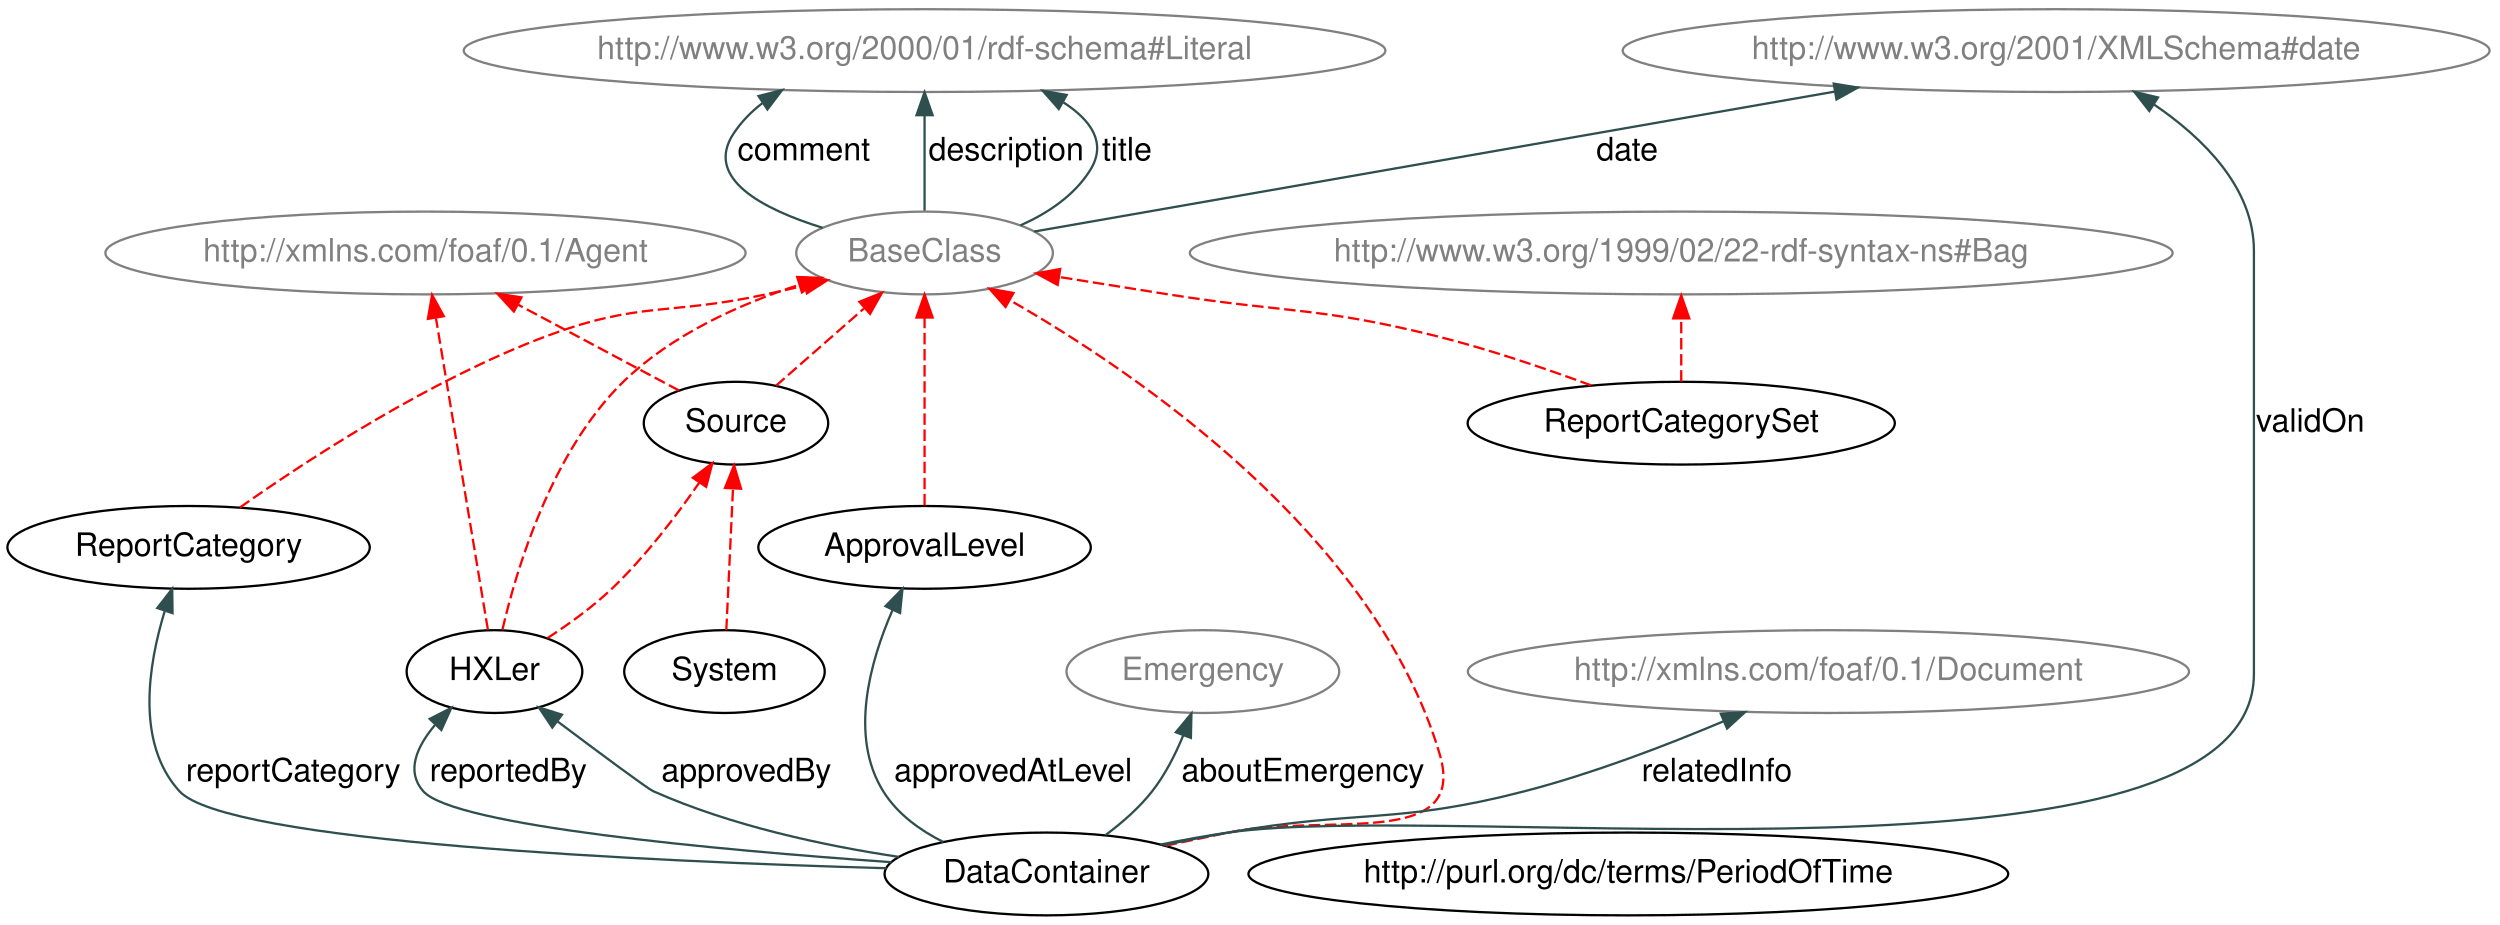
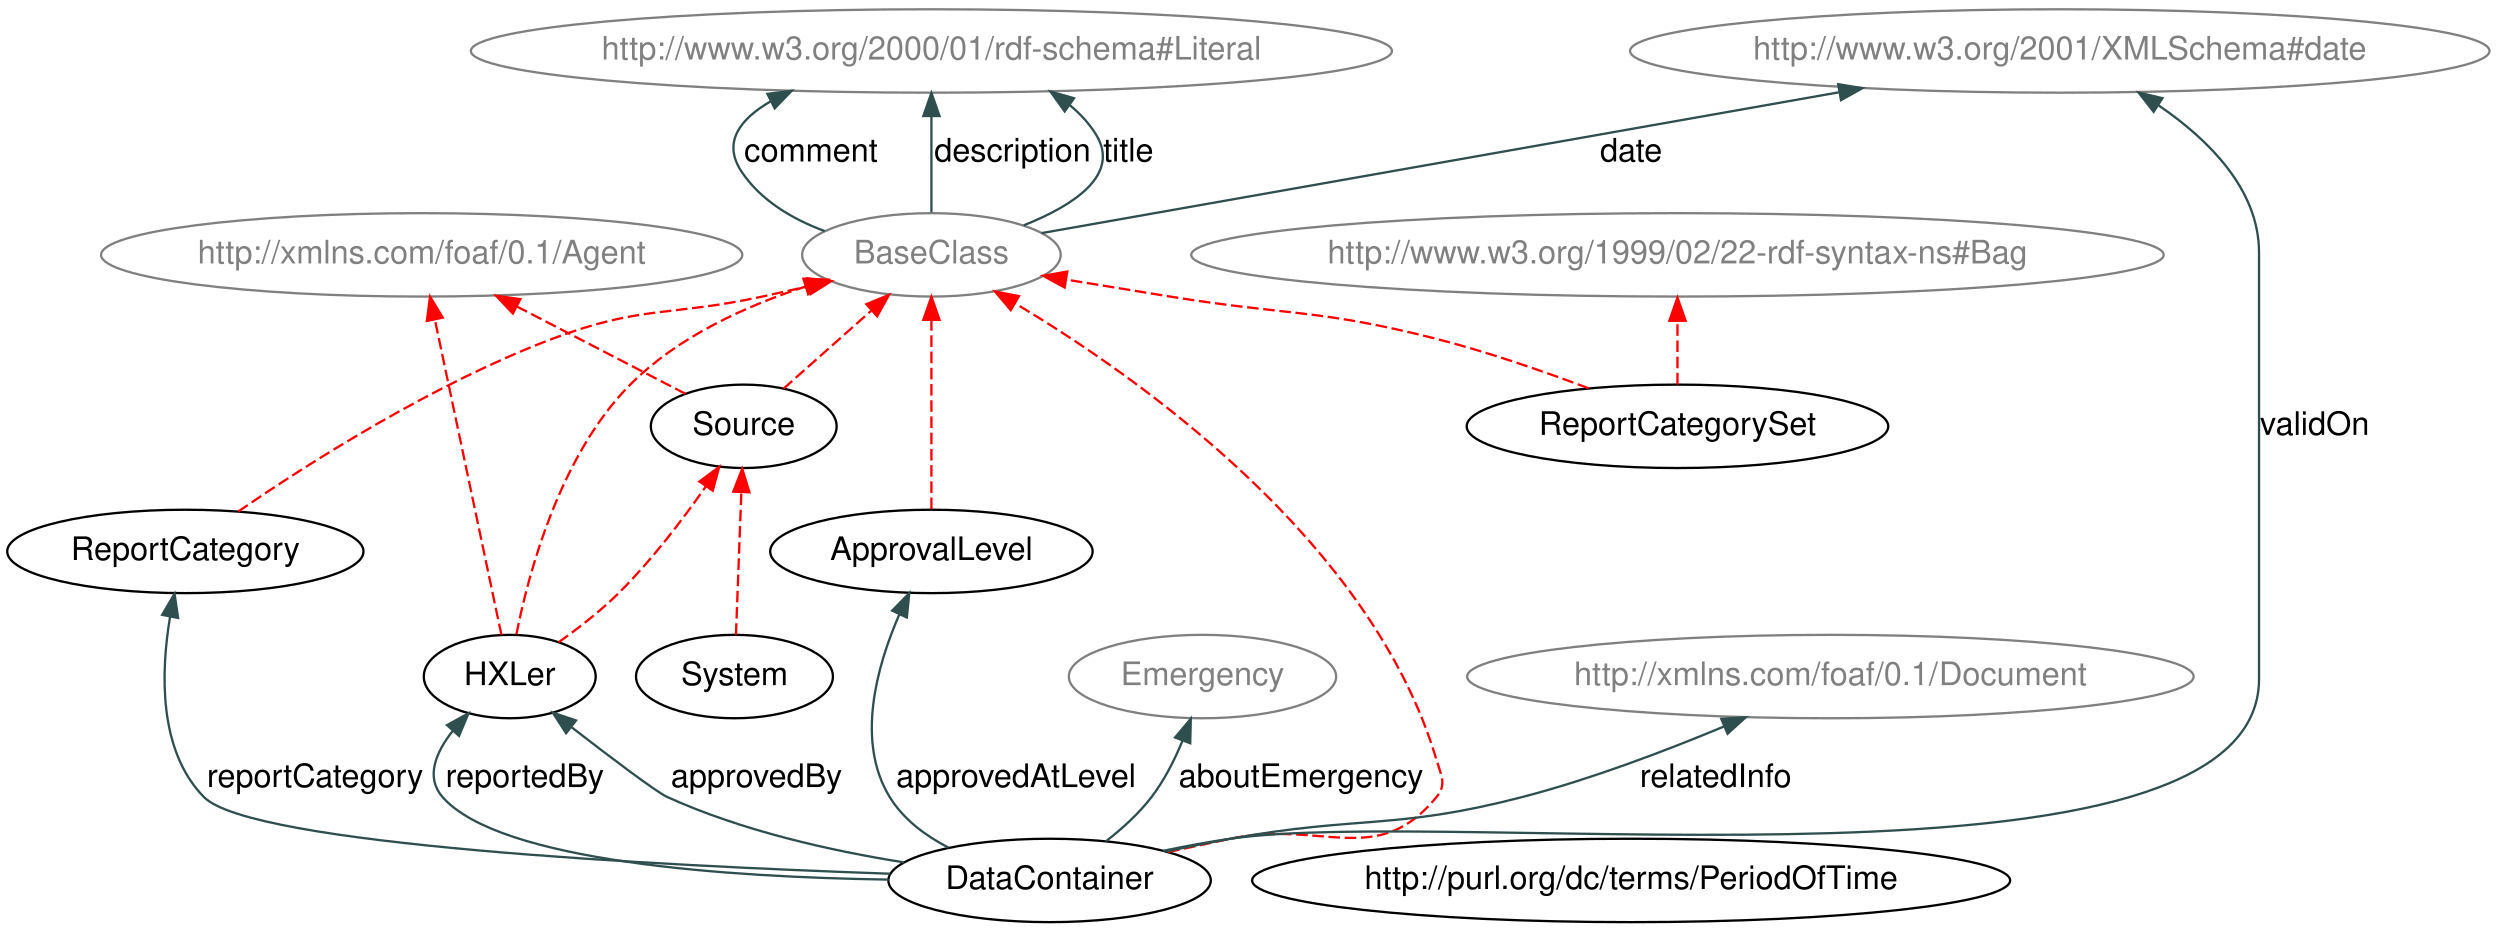
- <svg xmlns="http://www.w3.org/2000/svg" xmlns:xlink="http://www.w3.org/1999/xlink" width="1087pt" height="402pt" viewBox="0.00 0.00 1087.00 402.00">
+ <svg xmlns="http://www.w3.org/2000/svg" xmlns:xlink="http://www.w3.org/1999/xlink" width="1079pt" height="402pt" viewBox="0.00 0.00 1079.00 402.00">
  <g id="graph1" class="graph" transform="scale(1 1) rotate(0) translate(4 398)">
-     <polygon fill="white" stroke="white" points="-4,5 -4,-398 1084,-398 1084,5 -4,5" />
+     <polygon fill="white" stroke="white" points="-4,5 -4,-398 1076,-398 1076,5 -4,5" />
    <g id="node1" class="node">
      <a xlink:href="./#ApprovalLevel" xlink:title="ApprovalLevel">
-         <ellipse fill="none" stroke="black" cx="398" cy="-160" rx="72.287" ry="18" />
+         <ellipse fill="none" stroke="black" cx="398" cy="-160" rx="69.588" ry="18" />
        <text text-anchor="middle" x="398" y="-156.3" font-family="Helvetica,sans-Serif" font-size="14.00">ApprovalLevel</text>
      </a>
    </g>
    <g id="node2" class="node">
      <a xlink:href="./#BaseClass" xlink:title="BaseClass">
        <ellipse fill="none" stroke="gray" cx="398" cy="-288" rx="55.79" ry="18" />
        <text text-anchor="middle" x="398" y="-284.3" font-family="Helvetica,sans-Serif" font-size="14.00" fill="gray">BaseClass</text>
      </a>
    </g>
    <g id="edge2" class="edge">
      <path fill="none" stroke="red" stroke-dasharray="5,2" d="M398,-178.256C398,-199.274 398,-235.031 398,-259.775" />
      <polygon fill="red" stroke="red" points="394.5,-259.953 398,-269.953 401.5,-259.953 394.5,-259.953" />
    </g>
    <g id="node27" class="node">
      <a xlink:href="./#http://www.w3.org/2000/01/rdf-schema#Literal" xlink:title="http://www.w3.org/2000/01/rdf-schema#Literal">
-         <ellipse fill="none" stroke="gray" cx="398" cy="-376" rx="200.365" ry="18" />
+         <ellipse fill="none" stroke="gray" cx="398" cy="-376" rx="198.765" ry="18" />
        <text text-anchor="middle" x="398" y="-372.3" font-family="Helvetica,sans-Serif" font-size="14.00" fill="gray">http://www.w3.org/2000/01/rdf-schema#Literal</text>
      </a>
    </g>
    <g id="edge30" class="edge">
      <a xlink:href="./#comment" xlink:title="comment">
-         <path fill="none" stroke="darkslategray" d="M353.691,-298.946C327.588,-307.06 302.002,-320.412 315,-340 318.379,-345.092 322.661,-349.445 327.49,-353.166" />
-         <polygon fill="darkslategray" stroke="darkslategray" points="325.803,-356.247 336.073,-358.85 329.668,-350.411 325.803,-356.247" />
+         <path fill="none" stroke="darkslategray" d="M351.972,-298.234C338.051,-303.412 324.274,-311.472 316,-324 307.698,-336.57 315.326,-346.598 328.723,-354.321" />
+         <polygon fill="darkslategray" stroke="darkslategray" points="327.212,-357.479 337.72,-358.834 330.35,-351.222 327.212,-357.479" />
      </a>
      <a xlink:href="./#comment" xlink:title="comment">
-         <text text-anchor="middle" x="345.5" y="-328.3" font-family="Helvetica,sans-Serif" font-size="14.00">comment</text>
+         <text text-anchor="middle" x="346" y="-328.3" font-family="Helvetica,sans-Serif" font-size="14.00">comment</text>
      </a>
    </g>
    <g id="edge34" class="edge">
      <a xlink:href="./#description" xlink:title="description">
        <path fill="none" stroke="darkslategray" d="M398,-306.403C398,-318.254 398,-334.183 398,-347.708" />
        <polygon fill="darkslategray" stroke="darkslategray" points="394.5,-347.916 398,-357.916 401.5,-347.916 394.5,-347.916" />
      </a>
      <a xlink:href="./#description" xlink:title="description">
-         <text text-anchor="middle" x="433.5" y="-328.3" font-family="Helvetica,sans-Serif" font-size="14.00">description</text>
+         <text text-anchor="middle" x="433" y="-328.3" font-family="Helvetica,sans-Serif" font-size="14.00">description</text>
      </a>
    </g>
    <g id="edge42" class="edge">
      <a xlink:href="./#title" xlink:title="title">
-         <path fill="none" stroke="darkslategray" d="M439.68,-300.004C451.521,-305.264 463.069,-312.925 470,-324 477.395,-335.817 470.434,-345.677 458.39,-353.478" />
-         <polygon fill="darkslategray" stroke="darkslategray" points="456.362,-350.603 449.354,-358.549 459.787,-356.707 456.362,-350.603" />
+         <path fill="none" stroke="darkslategray" d="M437.843,-300.75C459.484,-309.371 479.821,-322.602 469,-340 466.006,-344.814 462.134,-348.985 457.743,-352.596" />
+         <polygon fill="darkslategray" stroke="darkslategray" points="455.515,-349.884 449.36,-358.507 459.549,-355.605 455.515,-349.884" />
      </a>
      <a xlink:href="./#title" xlink:title="title">
-         <text text-anchor="middle" x="486" y="-328.3" font-family="Helvetica,sans-Serif" font-size="14.00">title</text>
+         <text text-anchor="middle" x="483" y="-328.3" font-family="Helvetica,sans-Serif" font-size="14.00">title</text>
      </a>
    </g>
    <g id="node29" class="node">
      <a xlink:href="./#http://www.w3.org/2001/XMLSchema#date" xlink:title="http://www.w3.org/2001/XMLSchema#date">
-         <ellipse fill="none" stroke="gray" cx="890" cy="-376" rx="188.467" ry="18" />
-         <text text-anchor="middle" x="890" y="-372.3" font-family="Helvetica,sans-Serif" font-size="14.00" fill="gray">http://www.w3.org/2001/XMLSchema#date</text>
+         <ellipse fill="none" stroke="gray" cx="885" cy="-376" rx="185.467" ry="18" />
+         <text text-anchor="middle" x="885" y="-372.3" font-family="Helvetica,sans-Serif" font-size="14.00" fill="gray">http://www.w3.org/2001/XMLSchema#date</text>
      </a>
    </g>
    <g id="edge32" class="edge">
      <a xlink:href="./#date" xlink:title="date">
-         <path fill="none" stroke="darkslategray" d="M445.622,-297.324C525.755,-311.331 689.042,-339.873 793.801,-358.185" />
-         <polygon fill="darkslategray" stroke="darkslategray" points="793.298,-361.65 803.751,-359.924 794.503,-354.754 793.298,-361.65" />
+         <path fill="none" stroke="darkslategray" d="M445.582,-297.403C525.03,-311.432 686.163,-339.887 789.669,-358.165" />
+         <polygon fill="darkslategray" stroke="darkslategray" points="789.356,-361.664 799.812,-359.957 790.573,-354.771 789.356,-361.664" />
      </a>
      <a xlink:href="./#date" xlink:title="date">
-         <text text-anchor="middle" x="703.5" y="-328.3" font-family="Helvetica,sans-Serif" font-size="14.00">date</text>
+         <text text-anchor="middle" x="700" y="-328.3" font-family="Helvetica,sans-Serif" font-size="14.00">date</text>
      </a>
    </g>
    <g id="node4" class="node">
      <a xlink:href="./#DataContainer" xlink:title="DataContainer">
-         <ellipse fill="none" stroke="black" cx="451" cy="-18" rx="70.388" ry="18" />
-         <text text-anchor="middle" x="451" y="-14.3" font-family="Helvetica,sans-Serif" font-size="14.00">DataContainer</text>
+         <ellipse fill="none" stroke="black" cx="449" cy="-18" rx="69.588" ry="18" />
+         <text text-anchor="middle" x="449" y="-14.3" font-family="Helvetica,sans-Serif" font-size="14.00">DataContainer</text>
      </a>
    </g>
    <g id="edge26" class="edge">
      <a xlink:href="./#approvedAtLevel" xlink:title="approvedAtLevel">
-         <path fill="none" stroke="darkslategray" d="M406.173,-31.893C395.837,-37.059 386.097,-44.197 380,-54 365.195,-77.805 374.231,-110.229 384.067,-132.721" />
-         <polygon fill="darkslategray" stroke="darkslategray" points="380.999,-134.423 388.411,-141.994 387.338,-131.453 380.999,-134.423" />
+         <path fill="none" stroke="darkslategray" d="M405.407,-32.147C395.363,-37.312 385.904,-44.385 380,-54 365.331,-77.889 374.342,-110.297 384.135,-132.763" />
+         <polygon fill="darkslategray" stroke="darkslategray" points="381.057,-134.444 388.459,-142.024 387.399,-131.482 381.057,-134.444" />
      </a>
      <a xlink:href="./#approvedAtLevel" xlink:title="approvedAtLevel">
-         <text text-anchor="middle" x="436.5" y="-58.3" font-family="Helvetica,sans-Serif" font-size="14.00">approvedAtLevel</text>
+         <text text-anchor="middle" x="434.5" y="-58.3" font-family="Helvetica,sans-Serif" font-size="14.00">approvedAtLevel</text>
      </a>
    </g>
    <g id="edge4" class="edge">
-       <path fill="none" stroke="red" stroke-dasharray="5,2" d="M502.815,-30.295C511.87,-32.228 521.205,-34.194 530,-36 572.7,-44.771 634.362,-28.198 622,-70 593.855,-165.171 491.179,-235.303 435.129,-267.462" />
-       <polygon fill="red" stroke="red" points="433.218,-264.522 426.222,-272.478 436.653,-270.621 433.218,-264.522" />
+       <path fill="none" stroke="red" stroke-dasharray="5,2" d="M500.164,-30.266C509.104,-32.202 518.319,-34.176 527,-36 566.494,-44.297 590.448,-22.763 616,-54 620.502,-59.504 618.017,-63.181 616,-70 588.241,-163.864 488.474,-234.561 434.045,-267.146" />
+       <polygon fill="red" stroke="red" points="432.243,-264.146 425.397,-272.231 435.791,-270.18 432.243,-264.146" />
    </g>
    <g id="node6" class="node">
      <a xlink:href="./#HXLer" xlink:title="HXLer">
-         <ellipse fill="none" stroke="black" cx="211" cy="-106" rx="38.194" ry="18" />
-         <text text-anchor="middle" x="211" y="-102.3" font-family="Helvetica,sans-Serif" font-size="14.00">HXLer</text>
+         <ellipse fill="none" stroke="black" cx="216" cy="-106" rx="37.093" ry="18" />
+         <text text-anchor="middle" x="216" y="-102.3" font-family="Helvetica,sans-Serif" font-size="14.00">HXLer</text>
      </a>
    </g>
    <g id="edge28" class="edge">
      <a xlink:href="./#approvedBy" xlink:title="approvedBy">
-         <path fill="none" stroke="darkslategray" d="M386.842,-25.422C353.856,-30.369 313.63,-39.014 280,-54 277.581,-55.078 256.555,-70.698 238.342,-84.37" />
-         <polygon fill="darkslategray" stroke="darkslategray" points="236.138,-81.648 230.248,-90.456 240.344,-87.243 236.138,-81.648" />
+         <path fill="none" stroke="darkslategray" d="M386.26,-25.774C354.569,-30.801 316.129,-39.41 284,-54 279.323,-56.124 259.623,-71.02 242.622,-84.17" />
+         <polygon fill="darkslategray" stroke="darkslategray" points="240.323,-81.523 234.571,-90.421 244.616,-87.053 240.323,-81.523" />
      </a>
      <a xlink:href="./#approvedBy" xlink:title="approvedBy">
-         <text text-anchor="middle" x="320.5" y="-58.3" font-family="Helvetica,sans-Serif" font-size="14.00">approvedBy</text>
+         <text text-anchor="middle" x="322.5" y="-58.3" font-family="Helvetica,sans-Serif" font-size="14.00">approvedBy</text>
      </a>
    </g>
    <g id="edge40" class="edge">
      <a xlink:href="./#reportedBy" xlink:title="reportedBy">
-         <path fill="none" stroke="darkslategray" d="M383.635,-23.116C307.773,-28.454 193.273,-38.903 180,-54 172.41,-62.633 177.22,-73.361 185.108,-82.747" />
-         <polygon fill="darkslategray" stroke="darkslategray" points="182.819,-85.419 192.253,-90.241 187.885,-80.588 182.819,-85.419" />
+         <path fill="none" stroke="darkslategray" d="M379.508,-18.368C310.506,-19.403 211.558,-25.944 187,-54 179.558,-62.502 184.012,-73.213 191.449,-82.622" />
+         <polygon fill="darkslategray" stroke="darkslategray" points="188.916,-85.04 198.202,-90.141 194.124,-80.363 188.916,-85.04" />
      </a>
      <a xlink:href="./#reportedBy" xlink:title="reportedBy">
-         <text text-anchor="middle" x="217" y="-58.3" font-family="Helvetica,sans-Serif" font-size="14.00">reportedBy</text>
+         <text text-anchor="middle" x="222.5" y="-58.3" font-family="Helvetica,sans-Serif" font-size="14.00">reportedBy</text>
      </a>
    </g>
    <g id="node12" class="node">
      <a xlink:href="./#ReportCategory" xlink:title="ReportCategory">
-         <ellipse fill="none" stroke="black" cx="78" cy="-160" rx="78.786" ry="18" />
-         <text text-anchor="middle" x="78" y="-156.3" font-family="Helvetica,sans-Serif" font-size="14.00">ReportCategory</text>
+         <ellipse fill="none" stroke="black" cx="76" cy="-160" rx="76.887" ry="18" />
+         <text text-anchor="middle" x="76" y="-156.3" font-family="Helvetica,sans-Serif" font-size="14.00">ReportCategory</text>
      </a>
    </g>
    <g id="edge38" class="edge">
      <a xlink:href="./#reportCategory" xlink:title="reportCategory">
-         <path fill="none" stroke="darkslategray" d="M381.459,-20.493C278.201,-23.439 94.258,-31.774 74,-54 55.053,-74.788 60.38,-108.623 67.614,-132.249" />
-         <polygon fill="darkslategray" stroke="darkslategray" points="64.382,-133.622 70.878,-141.992 71.02,-131.398 64.382,-133.622" />
+         <path fill="none" stroke="darkslategray" d="M380.22,-20.899C280.207,-24.354 104.28,-33.32 84,-54 64.264,-74.126 65.399,-108.097 69.424,-131.935" />
+         <polygon fill="darkslategray" stroke="darkslategray" points="65.993,-132.629 71.343,-141.774 72.864,-131.289 65.993,-132.629" />
      </a>
      <a xlink:href="./#reportCategory" xlink:title="reportCategory">
-         <text text-anchor="middle" x="123.5" y="-58.3" font-family="Helvetica,sans-Serif" font-size="14.00">reportCategory</text>
+         <text text-anchor="middle" x="132" y="-58.3" font-family="Helvetica,sans-Serif" font-size="14.00">reportCategory</text>
      </a>
    </g>
    <g id="node23" class="node">
      <a xlink:href="./#Emergency" xlink:title="Emergency">
-         <ellipse fill="none" stroke="gray" cx="519" cy="-106" rx="59.29" ry="18" />
-         <text text-anchor="middle" x="519" y="-102.3" font-family="Helvetica,sans-Serif" font-size="14.00" fill="gray">Emergency</text>
+         <ellipse fill="none" stroke="gray" cx="515" cy="-106" rx="57.69" ry="18" />
+         <text text-anchor="middle" x="515" y="-102.3" font-family="Helvetica,sans-Serif" font-size="14.00" fill="gray">Emergency</text>
      </a>
    </g>
    <g id="edge24" class="edge">
      <a xlink:href="./#aboutEmergency" xlink:title="aboutEmergency">
-         <path fill="none" stroke="darkslategray" d="M476.922,-35.091C484.098,-40.449 491.435,-46.886 497,-54 502.637,-61.206 507.117,-70.076 510.524,-78.386" />
-         <polygon fill="darkslategray" stroke="darkslategray" points="507.248,-79.617 514.035,-87.751 513.802,-77.159 507.248,-79.617" />
+         <path fill="none" stroke="darkslategray" d="M473.319,-34.907C480.326,-40.342 487.544,-46.868 493,-54 498.498,-61.187 502.922,-69.958 506.32,-78.186" />
+         <polygon fill="darkslategray" stroke="darkslategray" points="503.148,-79.695 509.959,-87.811 509.696,-77.219 503.148,-79.695" />
      </a>
      <a xlink:href="./#aboutEmergency" xlink:title="aboutEmergency">
-         <text text-anchor="middle" x="562.5" y="-58.3" font-family="Helvetica,sans-Serif" font-size="14.00">aboutEmergency</text>
+         <text text-anchor="middle" x="557.5" y="-58.3" font-family="Helvetica,sans-Serif" font-size="14.00">aboutEmergency</text>
      </a>
    </g>
    <g id="edge44" class="edge">
      <a xlink:href="./#validOn" xlink:title="validOn">
-         <path fill="none" stroke="darkslategray" d="M500.536,-30.771C510.261,-32.767 520.417,-34.632 530,-36 629.284,-50.171 976,-4.71 976,-105 976,-105 976,-105 976,-289 976,-316.215 954.2,-337.826 932.551,-352.577" />
-         <polygon fill="darkslategray" stroke="darkslategray" points="930.505,-349.732 923.989,-358.086 934.293,-355.618 930.505,-349.732" />
+         <path fill="none" stroke="darkslategray" d="M497.904,-30.771C507.506,-32.767 517.535,-34.632 527,-36 625.824,-50.282 971,-5.149 971,-105 971,-105 971,-105 971,-289 971,-316.215 949.2,-337.826 927.551,-352.577" />
+         <polygon fill="darkslategray" stroke="darkslategray" points="925.505,-349.732 918.989,-358.086 929.293,-355.618 925.505,-349.732" />
      </a>
      <a xlink:href="./#validOn" xlink:title="validOn">
-         <text text-anchor="middle" x="1000.5" y="-210.3" font-family="Helvetica,sans-Serif" font-size="14.00">validOn</text>
+         <text text-anchor="middle" x="995" y="-210.3" font-family="Helvetica,sans-Serif" font-size="14.00">validOn</text>
      </a>
    </g>
    <g id="node32" class="node">
      <a xlink:href="./#http://xmlns.com/foaf/0.1/Document" xlink:title="http://xmlns.com/foaf/0.1/Document">
-         <ellipse fill="none" stroke="gray" cx="791" cy="-106" rx="156.772" ry="18" />
-         <text text-anchor="middle" x="791" y="-102.3" font-family="Helvetica,sans-Serif" font-size="14.00" fill="gray">http://xmlns.com/foaf/0.1/Document</text>
+         <ellipse fill="none" stroke="gray" cx="786" cy="-106" rx="156.772" ry="18" />
+         <text text-anchor="middle" x="786" y="-102.3" font-family="Helvetica,sans-Serif" font-size="14.00" fill="gray">http://xmlns.com/foaf/0.1/Document</text>
      </a>
    </g>
    <g id="edge36" class="edge">
      <a xlink:href="./#relatedInfo" xlink:title="relatedInfo">
-         <path fill="none" stroke="darkslategray" d="M501.888,-30.524C511.215,-32.473 520.883,-34.385 530,-36 587.002,-46.096 602.964,-39.472 659,-54 688.522,-61.654 720.453,-73.877 745.513,-84.439" />
-         <polygon fill="darkslategray" stroke="darkslategray" points="744.191,-87.68 754.762,-88.392 746.943,-81.243 744.191,-87.68" />
+         <path fill="none" stroke="darkslategray" d="M499.243,-30.513C508.453,-32.463 517.998,-34.378 527,-36 582.672,-46.03 598.247,-39.784 653,-54 682.714,-61.715 714.885,-73.94 740.143,-84.487" />
+         <polygon fill="darkslategray" stroke="darkslategray" points="738.892,-87.759 749.465,-88.435 741.622,-81.313 738.892,-87.759" />
      </a>
      <a xlink:href="./#relatedInfo" xlink:title="relatedInfo">
-         <text text-anchor="middle" x="742.5" y="-58.3" font-family="Helvetica,sans-Serif" font-size="14.00">relatedInfo</text>
+         <text text-anchor="middle" x="736.5" y="-58.3" font-family="Helvetica,sans-Serif" font-size="14.00">relatedInfo</text>
      </a>
    </g>
    <g id="edge8" class="edge">
-       <path fill="none" stroke="red" stroke-dasharray="5,2" d="M214.469,-124.279C220.628,-150.785 235.867,-201.596 267,-232 287.968,-252.477 317.693,-265.794 343.529,-274.187" />
-       <polygon fill="red" stroke="red" points="342.627,-277.571 353.214,-277.166 344.685,-270.88 342.627,-277.571" />
+       <path fill="none" stroke="red" stroke-dasharray="5,2" d="M218.876,-124.254C224.134,-150.727 237.677,-201.494 268,-232 288.528,-252.652 318.006,-265.981 343.703,-274.337" />
+       <polygon fill="red" stroke="red" points="342.753,-277.706 353.34,-277.3 344.811,-271.016 342.753,-277.706" />
    </g>
    <g id="node7" class="node">
      <a xlink:href="./#Source" xlink:title="http://xmlns.com/foaf/0.1/Agent">
-         <ellipse fill="none" stroke="gray" cx="181" cy="-288" rx="139.175" ry="18" />
-         <text text-anchor="middle" x="181" y="-284.3" font-family="Helvetica,sans-Serif" font-size="14.00" fill="gray">http://xmlns.com/foaf/0.1/Agent</text>
+         <ellipse fill="none" stroke="gray" cx="178" cy="-288" rx="138.375" ry="18" />
+         <text text-anchor="middle" x="178" y="-284.3" font-family="Helvetica,sans-Serif" font-size="14.00" fill="gray">http://xmlns.com/foaf/0.1/Agent</text>
      </a>
    </g>
    <g id="edge6" class="edge">
-       <path fill="none" stroke="red" stroke-dasharray="5,2" d="M208.123,-124.259C202.904,-155.573 191.837,-221.979 185.572,-259.566" />
-       <polygon fill="red" stroke="red" points="182.06,-259.354 183.868,-269.793 188.964,-260.505 182.06,-259.354" />
+       <path fill="none" stroke="red" stroke-dasharray="5,2" d="M212.425,-123.934C205.833,-155.158 191.712,-222.048 183.756,-259.735" />
+       <polygon fill="red" stroke="red" points="180.234,-259.473 181.593,-269.98 187.083,-260.919 180.234,-259.473" />
    </g>
    <g id="node11" class="node">
      <a xlink:href="./#Source" xlink:title="Source">
-         <ellipse fill="none" stroke="black" cx="316" cy="-214" rx="40.094" ry="18" />
-         <text text-anchor="middle" x="316" y="-210.3" font-family="Helvetica,sans-Serif" font-size="14.00">Source</text>
+         <ellipse fill="none" stroke="black" cx="317" cy="-214" rx="40.094" ry="18" />
+         <text text-anchor="middle" x="317" y="-210.3" font-family="Helvetica,sans-Serif" font-size="14.00">Source</text>
      </a>
    </g>
    <g id="edge10" class="edge">
-       <path fill="none" stroke="red" stroke-dasharray="5,2" d="M234.007,-120.548C243.212,-126.523 253.602,-134.002 262,-142 276.488,-155.798 290.105,-173.75 300.041,-188.151" />
-       <polygon fill="red" stroke="red" points="297.236,-190.252 305.726,-196.59 303.041,-186.341 297.236,-190.252" />
+       <path fill="none" stroke="red" stroke-dasharray="5,2" d="M237.133,-120.818C245.606,-126.833 255.191,-134.27 263,-142 277.127,-155.985 290.663,-173.795 300.65,-188.079" />
+       <polygon fill="red" stroke="red" points="297.845,-190.178 306.382,-196.452 303.621,-186.223 297.845,-190.178" />
    </g>
    <g id="edge20" class="edge">
-       <path fill="none" stroke="red" stroke-dasharray="5,2" d="M333.39,-230.269C344.497,-240.022 359.11,-252.853 371.629,-263.845" />
-       <polygon fill="red" stroke="red" points="369.672,-266.784 379.495,-270.752 374.29,-261.524 369.672,-266.784" />
+       <path fill="none" stroke="red" stroke-dasharray="5,2" d="M334.178,-230.269C345.149,-240.022 359.584,-252.853 371.951,-263.845" />
+       <polygon fill="red" stroke="red" points="369.922,-266.724 379.721,-270.752 374.572,-261.492 369.922,-266.724" />
    </g>
    <g id="edge18" class="edge">
-       <path fill="none" stroke="red" stroke-dasharray="5,2" d="M291.239,-228.206C271.703,-238.625 244.055,-253.371 221.334,-265.488" />
-       <polygon fill="red" stroke="red" points="219.434,-262.535 212.258,-270.329 222.729,-268.711 219.434,-262.535" />
+       <path fill="none" stroke="red" stroke-dasharray="5,2" d="M291.828,-228.039C271.592,-238.521 242.75,-253.46 219.163,-265.678" />
+       <polygon fill="red" stroke="red" points="217.349,-262.676 210.08,-270.383 220.569,-268.892 217.349,-262.676" />
    </g>
    <g id="edge12" class="edge">
-       <path fill="none" stroke="red" stroke-dasharray="5,2" d="M100.285,-177.327C129.502,-197.927 183.043,-232.955 234,-252 274.254,-267.044 287.011,-260.857 329,-270 334.425,-271.181 340.074,-272.473 345.702,-273.799" />
-       <polygon fill="red" stroke="red" points="345.215,-277.281 355.755,-276.207 346.846,-270.474 345.215,-277.281" />
+       <path fill="none" stroke="red" stroke-dasharray="5,2" d="M98.797,-177.227C128.663,-197.719 183.328,-232.632 235,-252 273.197,-266.317 285.131,-261.373 325,-270 331.494,-271.405 338.302,-272.926 345.04,-274.461" />
+       <polygon fill="red" stroke="red" points="344.288,-277.879 354.818,-276.707 345.855,-271.057 344.288,-277.879" />
    </g>
    <g id="node14" class="node">
      <a xlink:href="./#ReportCategorySet" xlink:title="ReportCategorySet">
-         <ellipse fill="none" stroke="black" cx="727" cy="-214" rx="92.883" ry="18" />
-         <text text-anchor="middle" x="727" y="-210.3" font-family="Helvetica,sans-Serif" font-size="14.00">ReportCategorySet</text>
+         <ellipse fill="none" stroke="black" cx="720" cy="-214" rx="90.984" ry="18" />
+         <text text-anchor="middle" x="720" y="-210.3" font-family="Helvetica,sans-Serif" font-size="14.00">ReportCategorySet</text>
      </a>
    </g>
    <g id="edge14" class="edge">
-       <path fill="none" stroke="red" stroke-dasharray="5,2" d="M687.873,-230.419C667.833,-237.83 642.891,-246.315 620,-252 569.366,-264.576 555.535,-261.869 504,-270 488.596,-272.43 471.938,-275.088 456.491,-277.565" />
-       <polygon fill="red" stroke="red" points="455.859,-274.121 446.54,-279.162 456.968,-281.033 455.859,-274.121" />
+       <path fill="none" stroke="red" stroke-dasharray="5,2" d="M681.623,-230.418C661.962,-237.828 637.486,-246.314 615,-252 565.271,-264.576 551.638,-261.823 501,-270 486.463,-272.347 470.778,-274.917 456.138,-277.332" />
+       <polygon fill="red" stroke="red" points="455.493,-273.891 446.197,-278.974 456.634,-280.797 455.493,-273.891" />
    </g>
    <g id="node16" class="node">
      <a xlink:href="./#ReportCategorySet" xlink:title="http://www.w3.org/1999/02/22-rdf-syntax-ns#Bag">
-         <ellipse fill="none" stroke="gray" cx="727" cy="-288" rx="213.662" ry="18" />
-         <text text-anchor="middle" x="727" y="-284.3" font-family="Helvetica,sans-Serif" font-size="14.00" fill="gray">http://www.w3.org/1999/02/22-rdf-syntax-ns#Bag</text>
+         <ellipse fill="none" stroke="gray" cx="720" cy="-288" rx="209.863" ry="18" />
+         <text text-anchor="middle" x="720" y="-284.3" font-family="Helvetica,sans-Serif" font-size="14.00" fill="gray">http://www.w3.org/1999/02/22-rdf-syntax-ns#Bag</text>
      </a>
    </g>
    <g id="edge16" class="edge">
-       <path fill="none" stroke="red" stroke-dasharray="5,2" d="M727,-232.063C727,-240.193 727,-250.124 727,-259.295" />
-       <polygon fill="red" stroke="red" points="723.5,-259.559 727,-269.559 730.5,-259.559 723.5,-259.559" />
+       <path fill="none" stroke="red" stroke-dasharray="5,2" d="M720,-232.063C720,-240.193 720,-250.124 720,-259.295" />
+       <polygon fill="red" stroke="red" points="716.5,-259.559 720,-269.559 723.5,-259.559 716.5,-259.559" />
    </g>
    <g id="node20" class="node">
      <a xlink:href="./#System" xlink:title="System">
-         <ellipse fill="none" stroke="black" cx="311" cy="-106" rx="43.592" ry="18" />
-         <text text-anchor="middle" x="311" y="-102.3" font-family="Helvetica,sans-Serif" font-size="14.00">System</text>
+         <ellipse fill="none" stroke="black" cx="313" cy="-106" rx="42.494" ry="18" />
+         <text text-anchor="middle" x="313" y="-102.3" font-family="Helvetica,sans-Serif" font-size="14.00">System</text>
      </a>
    </g>
    <g id="edge22" class="edge">
-       <path fill="none" stroke="red" stroke-dasharray="5,2" d="M311.803,-124.031C312.586,-140.622 313.789,-166.117 314.706,-185.569" />
-       <polygon fill="red" stroke="red" points="311.215,-185.835 315.182,-195.659 318.207,-185.506 311.215,-185.835" />
+       <path fill="none" stroke="red" stroke-dasharray="5,2" d="M313.643,-124.031C314.269,-140.622 315.231,-166.117 315.965,-185.569" />
+       <polygon fill="red" stroke="red" points="312.471,-185.799 316.346,-195.659 319.466,-185.534 312.471,-185.799" />
    </g>
    <g id="node22" class="node">
      <a xlink:href="./#http://purl.org/dc/terms/PeriodOfTime" xlink:title="http://purl.org/dc/terms/PeriodOfTime">
-         <ellipse fill="none" stroke="black" cx="704" cy="-18" rx="165.171" ry="18" />
-         <text text-anchor="middle" x="704" y="-14.3" font-family="Helvetica,sans-Serif" font-size="14.00">http://purl.org/dc/terms/PeriodOfTime</text>
+         <ellipse fill="none" stroke="black" cx="700" cy="-18" rx="163.571" ry="18" />
+         <text text-anchor="middle" x="700" y="-14.3" font-family="Helvetica,sans-Serif" font-size="14.00">http://purl.org/dc/terms/PeriodOfTime</text>
      </a>
    </g>
  </g>
</svg>
